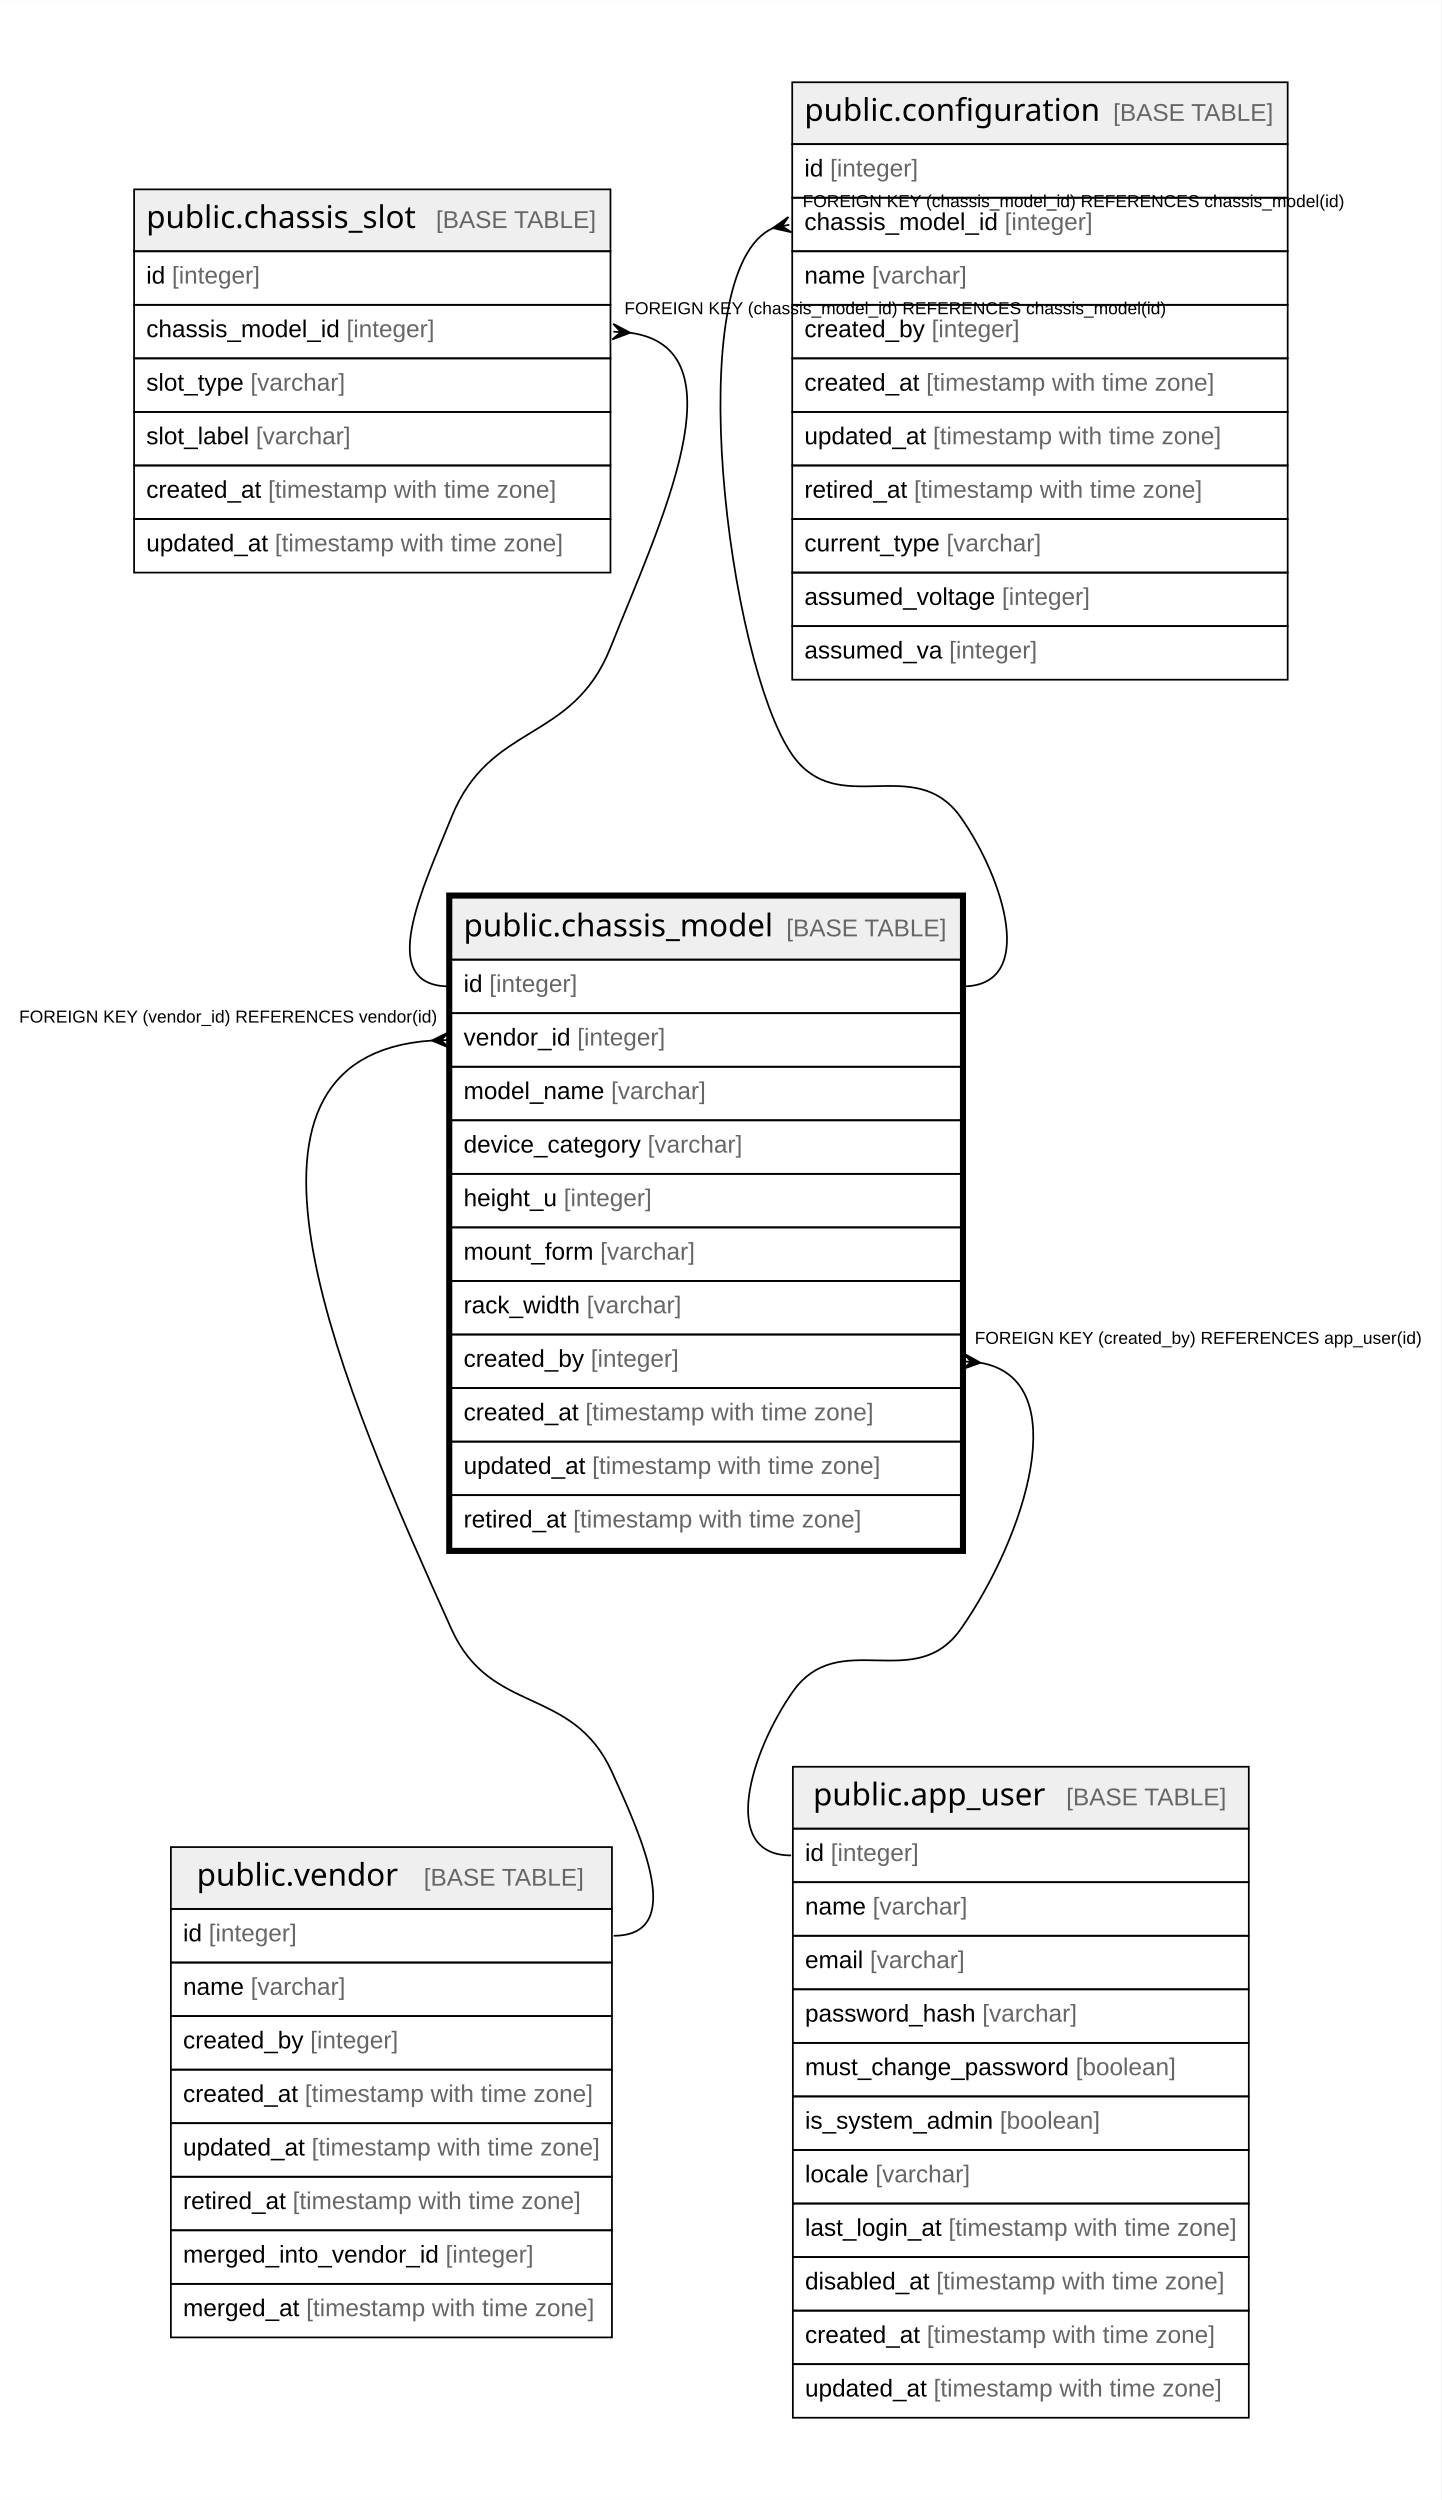
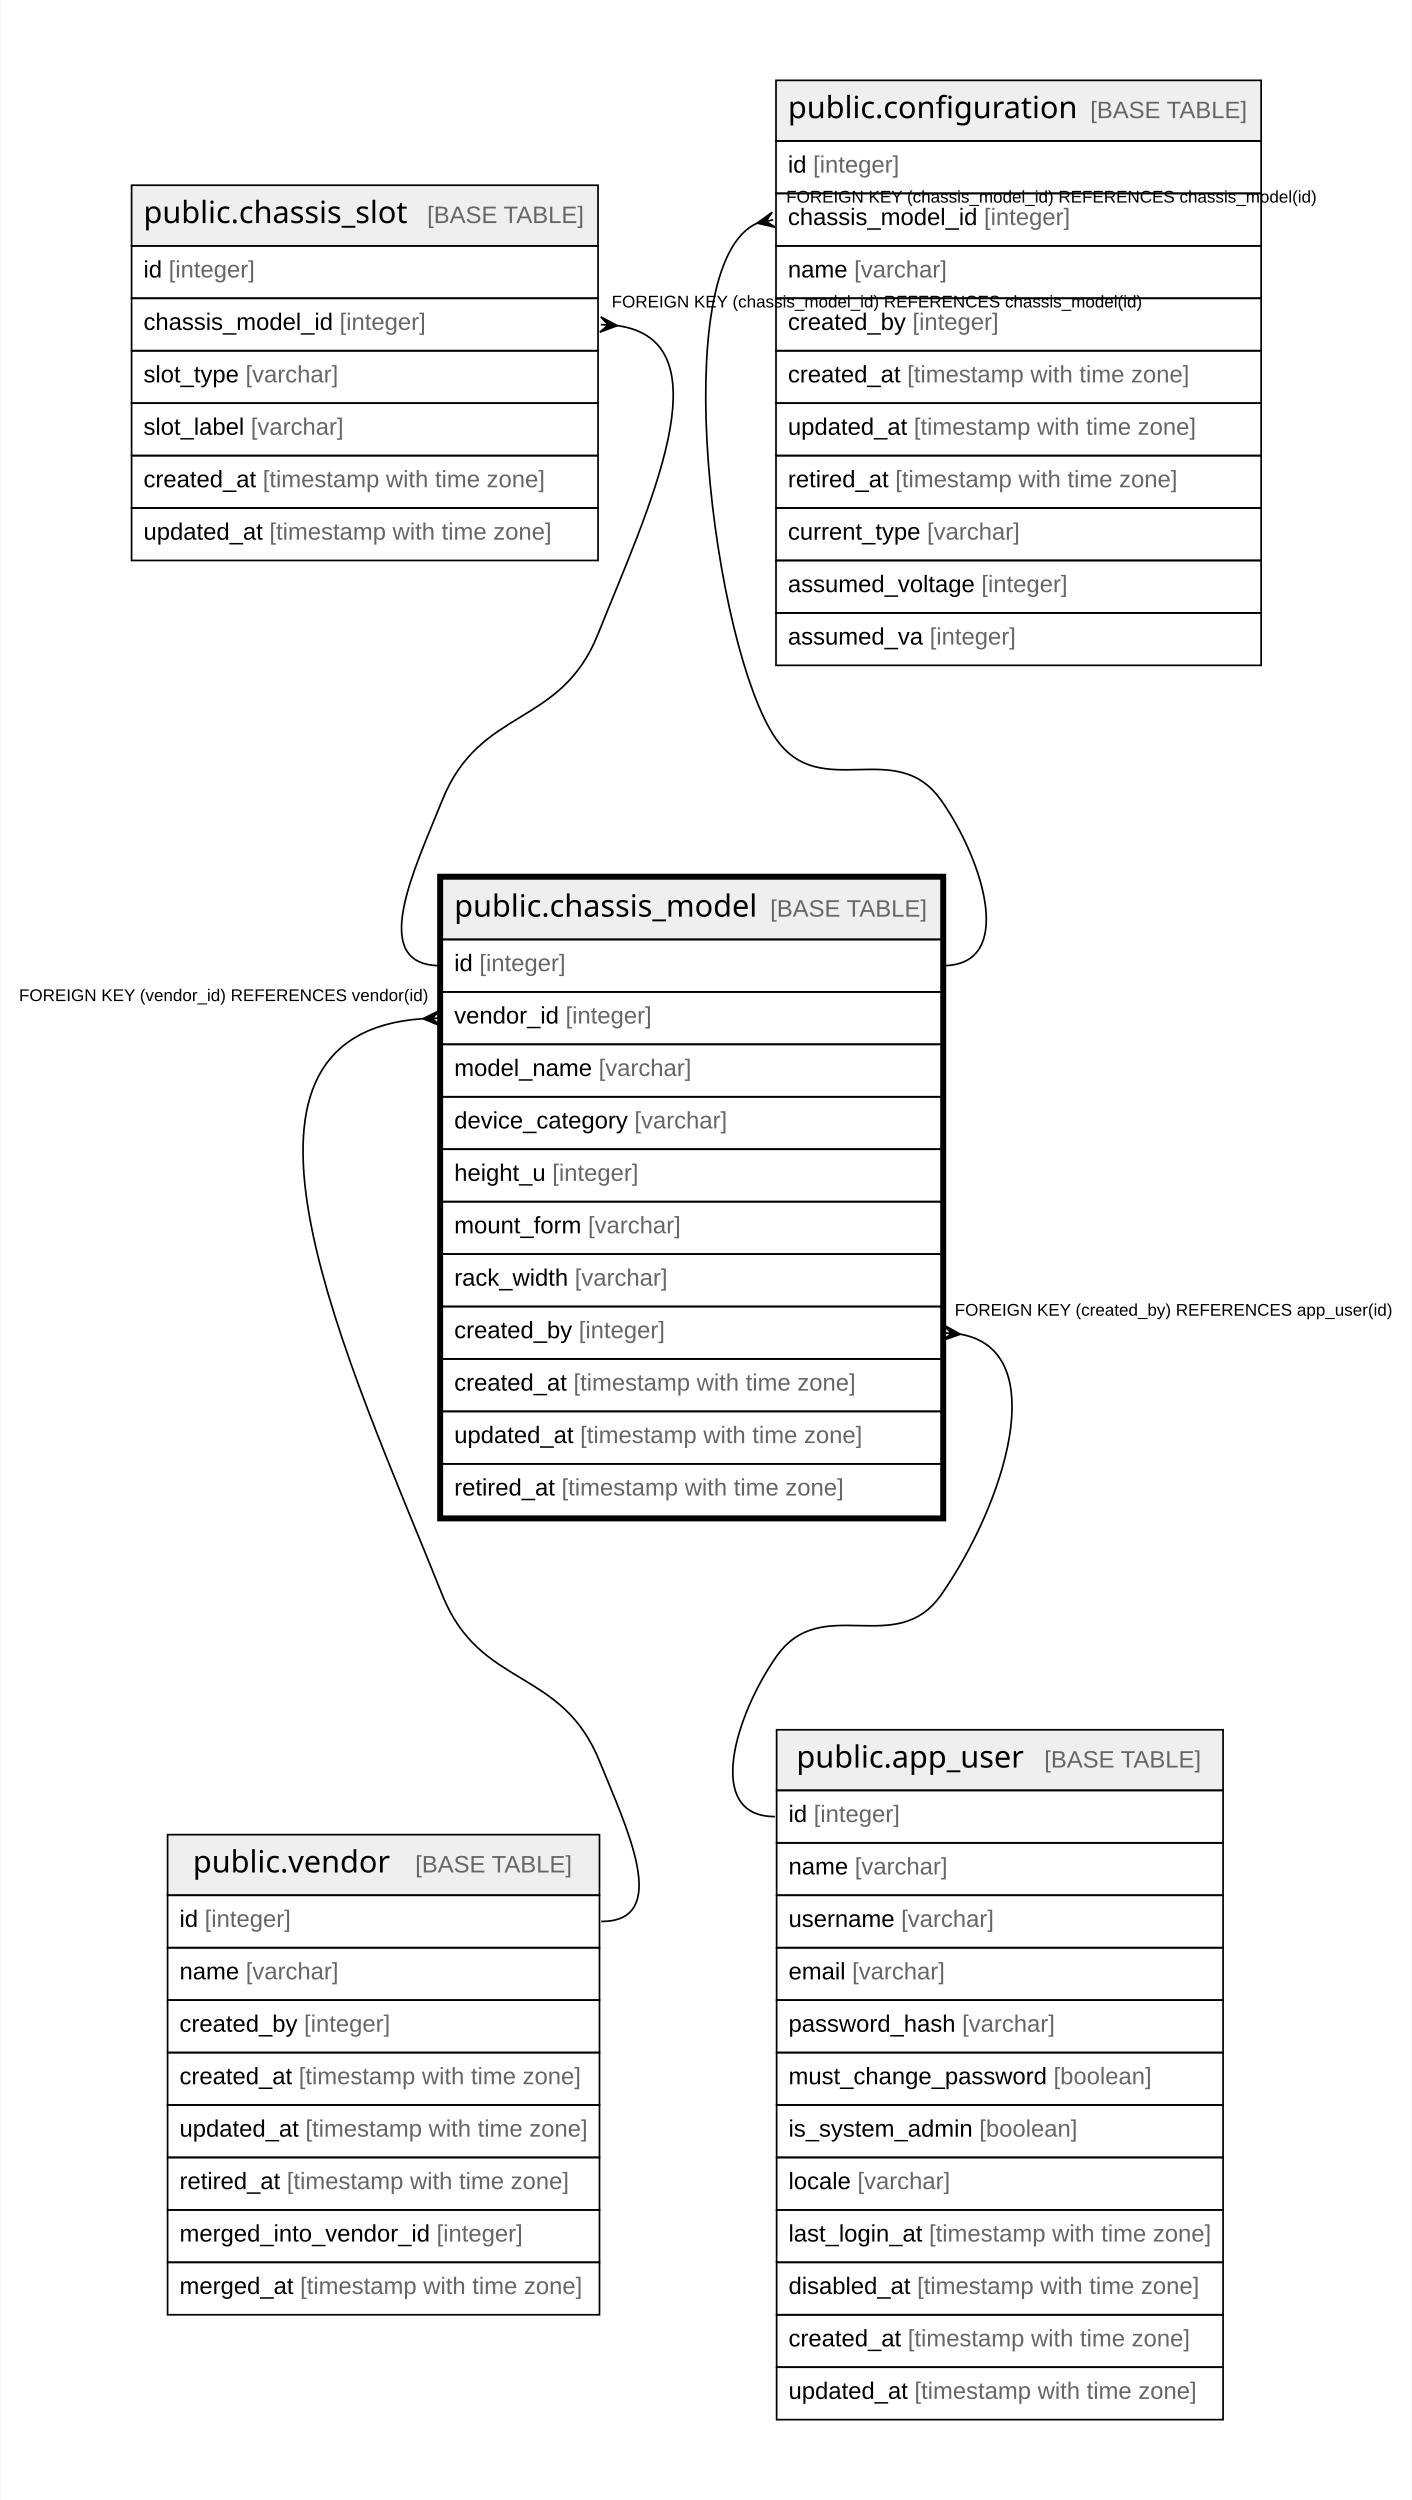
- <svg xmlns="http://www.w3.org/2000/svg" width="829pt" height="1438pt" viewBox="0.00 0.00 828.90 1437.60">
-   <g id="graph0" class="graph" transform="scale(1 1) rotate(0) translate(4 1433.6)">
-     <polygon fill="white" stroke="none" points="-4,4 -4,-1433.6 824.9,-1433.6 824.9,4 -4,4" />
+ <svg xmlns="http://www.w3.org/2000/svg" width="829pt" height="1468pt" viewBox="0.00 0.00 828.90 1468.40">
+   <g id="graph0" class="graph" transform="scale(1 1) rotate(0) translate(4 1464.4)">
+     <polygon fill="white" stroke="none" points="-4,4 -4,-1464.4 824.9,-1464.4 824.9,4 -4,4" />
    <g id="node1" class="node">
-       <polygon fill="#efefef" stroke="none" points="255.62,-881.8 255.62,-917.4 548.59,-917.4 548.59,-881.8 255.62,-881.8" />
-       <polygon fill="none" stroke="black" points="255.62,-881.8 255.62,-917.4 548.59,-917.4 548.59,-881.8 255.62,-881.8" />
-       <text text-anchor="start" x="262.62" y="-895.2" font-family="Arial Bold" font-size="18.00">public.chassis_model</text>
-       <text text-anchor="start" x="417.1" y="-895.2" font-family="Arial" font-size="14.00">    </text>
-       <text text-anchor="start" x="448.22" y="-895.2" font-family="Arial" font-size="14.00" fill="#666666">[BASE TABLE]</text>
+       <polygon fill="#efefef" stroke="none" points="255.62,-912.6 255.62,-948.2 548.59,-948.2 548.59,-912.6 255.62,-912.6" />
+       <polygon fill="none" stroke="black" points="255.62,-912.6 255.62,-948.2 548.59,-948.2 548.59,-912.6 255.62,-912.6" />
+       <text text-anchor="start" x="262.62" y="-926" font-family="Arial Bold" font-size="18.00">public.chassis_model</text>
+       <text text-anchor="start" x="417.1" y="-926" font-family="Arial" font-size="14.00">    </text>
+       <text text-anchor="start" x="448.22" y="-926" font-family="Arial" font-size="14.00" fill="#666666">[BASE TABLE]</text>
+       <polygon fill="none" stroke="black" points="255.62,-881.8 255.62,-912.6 548.59,-912.6 548.59,-881.8 255.62,-881.8" />
+       <text text-anchor="start" x="262.62" y="-894" font-family="Arial" font-size="14.00">id </text>
+       <text text-anchor="start" x="277.41" y="-894" font-family="Arial" font-size="14.00" fill="#666666">[integer]</text>
      <polygon fill="none" stroke="black" points="255.62,-851 255.62,-881.8 548.59,-881.8 548.59,-851 255.62,-851" />
-       <text text-anchor="start" x="262.62" y="-863.2" font-family="Arial" font-size="14.00">id </text>
-       <text text-anchor="start" x="277.41" y="-863.2" font-family="Arial" font-size="14.00" fill="#666666">[integer]</text>
+       <text text-anchor="start" x="262.62" y="-863.2" font-family="Arial" font-size="14.00">vendor_id </text>
+       <text text-anchor="start" x="328" y="-863.2" font-family="Arial" font-size="14.00" fill="#666666">[integer]</text>
      <polygon fill="none" stroke="black" points="255.62,-820.2 255.62,-851 548.59,-851 548.59,-820.2 255.62,-820.2" />
-       <text text-anchor="start" x="262.62" y="-832.4" font-family="Arial" font-size="14.00">vendor_id </text>
-       <text text-anchor="start" x="328" y="-832.4" font-family="Arial" font-size="14.00" fill="#666666">[integer]</text>
+       <text text-anchor="start" x="262.62" y="-832.4" font-family="Arial" font-size="14.00">model_name </text>
+       <text text-anchor="start" x="347.45" y="-832.4" font-family="Arial" font-size="14.00" fill="#666666">[varchar]</text>
      <polygon fill="none" stroke="black" points="255.62,-789.4 255.62,-820.2 548.59,-820.2 548.59,-789.4 255.62,-789.4" />
-       <text text-anchor="start" x="262.62" y="-801.6" font-family="Arial" font-size="14.00">model_name </text>
-       <text text-anchor="start" x="347.45" y="-801.6" font-family="Arial" font-size="14.00" fill="#666666">[varchar]</text>
+       <text text-anchor="start" x="262.62" y="-801.6" font-family="Arial" font-size="14.00">device_category </text>
+       <text text-anchor="start" x="368.47" y="-801.6" font-family="Arial" font-size="14.00" fill="#666666">[varchar]</text>
      <polygon fill="none" stroke="black" points="255.62,-758.6 255.62,-789.4 548.59,-789.4 548.59,-758.6 255.62,-758.6" />
-       <text text-anchor="start" x="262.62" y="-770.8" font-family="Arial" font-size="14.00">device_category </text>
-       <text text-anchor="start" x="368.47" y="-770.8" font-family="Arial" font-size="14.00" fill="#666666">[varchar]</text>
+       <text text-anchor="start" x="262.62" y="-770.8" font-family="Arial" font-size="14.00">height_u </text>
+       <text text-anchor="start" x="320.23" y="-770.8" font-family="Arial" font-size="14.00" fill="#666666">[integer]</text>
      <polygon fill="none" stroke="black" points="255.62,-727.8 255.62,-758.6 548.59,-758.6 548.59,-727.8 255.62,-727.8" />
-       <text text-anchor="start" x="262.62" y="-740" font-family="Arial" font-size="14.00">height_u </text>
-       <text text-anchor="start" x="320.23" y="-740" font-family="Arial" font-size="14.00" fill="#666666">[integer]</text>
+       <text text-anchor="start" x="262.62" y="-740" font-family="Arial" font-size="14.00">mount_form </text>
+       <text text-anchor="start" x="341.21" y="-740" font-family="Arial" font-size="14.00" fill="#666666">[varchar]</text>
      <polygon fill="none" stroke="black" points="255.62,-697 255.62,-727.8 548.59,-727.8 548.59,-697 255.62,-697" />
-       <text text-anchor="start" x="262.62" y="-709.2" font-family="Arial" font-size="14.00">mount_form </text>
-       <text text-anchor="start" x="341.21" y="-709.2" font-family="Arial" font-size="14.00" fill="#666666">[varchar]</text>
+       <text text-anchor="start" x="262.62" y="-709.2" font-family="Arial" font-size="14.00">rack_width </text>
+       <text text-anchor="start" x="333.43" y="-709.2" font-family="Arial" font-size="14.00" fill="#666666">[varchar]</text>
      <polygon fill="none" stroke="black" points="255.62,-666.2 255.62,-697 548.59,-697 548.59,-666.2 255.62,-666.2" />
-       <text text-anchor="start" x="262.62" y="-678.4" font-family="Arial" font-size="14.00">rack_width </text>
-       <text text-anchor="start" x="333.43" y="-678.4" font-family="Arial" font-size="14.00" fill="#666666">[varchar]</text>
+       <text text-anchor="start" x="262.62" y="-678.4" font-family="Arial" font-size="14.00">created_by </text>
+       <text text-anchor="start" x="335.78" y="-678.4" font-family="Arial" font-size="14.00" fill="#666666">[integer]</text>
      <polygon fill="none" stroke="black" points="255.62,-635.4 255.62,-666.2 548.59,-666.2 548.59,-635.4 255.62,-635.4" />
-       <text text-anchor="start" x="262.62" y="-647.6" font-family="Arial" font-size="14.00">created_by </text>
-       <text text-anchor="start" x="335.78" y="-647.6" font-family="Arial" font-size="14.00" fill="#666666">[integer]</text>
+       <text text-anchor="start" x="262.62" y="-647.6" font-family="Arial" font-size="14.00">created_at </text>
+       <text text-anchor="start" x="332.67" y="-647.6" font-family="Arial" font-size="14.00" fill="#666666">[timestamp with time zone]</text>
      <polygon fill="none" stroke="black" points="255.62,-604.6 255.62,-635.4 548.59,-635.4 548.59,-604.6 255.62,-604.6" />
-       <text text-anchor="start" x="262.62" y="-616.8" font-family="Arial" font-size="14.00">created_at </text>
-       <text text-anchor="start" x="332.67" y="-616.8" font-family="Arial" font-size="14.00" fill="#666666">[timestamp with time zone]</text>
+       <text text-anchor="start" x="262.62" y="-616.8" font-family="Arial" font-size="14.00">updated_at </text>
+       <text text-anchor="start" x="336.58" y="-616.8" font-family="Arial" font-size="14.00" fill="#666666">[timestamp with time zone]</text>
      <polygon fill="none" stroke="black" points="255.62,-573.8 255.62,-604.6 548.59,-604.6 548.59,-573.8 255.62,-573.8" />
-       <text text-anchor="start" x="262.62" y="-586" font-family="Arial" font-size="14.00">updated_at </text>
-       <text text-anchor="start" x="336.58" y="-586" font-family="Arial" font-size="14.00" fill="#666666">[timestamp with time zone]</text>
-       <polygon fill="none" stroke="black" points="255.62,-543 255.62,-573.8 548.59,-573.8 548.59,-543 255.62,-543" />
-       <text text-anchor="start" x="262.62" y="-555.2" font-family="Arial" font-size="14.00">retired_at </text>
-       <text text-anchor="start" x="325.66" y="-555.2" font-family="Arial" font-size="14.00" fill="#666666">[timestamp with time zone]</text>
-       <polygon fill="none" stroke="black" stroke-width="3" points="254.12,-541.5 254.12,-918.9 550.09,-918.9 550.09,-541.5 254.12,-541.5" />
+       <text text-anchor="start" x="262.62" y="-586" font-family="Arial" font-size="14.00">retired_at </text>
+       <text text-anchor="start" x="325.66" y="-586" font-family="Arial" font-size="14.00" fill="#666666">[timestamp with time zone]</text>
+       <polygon fill="none" stroke="black" stroke-width="3" points="254.12,-572.3 254.12,-949.7 550.09,-949.7 550.09,-572.3 254.12,-572.3" />
    </g>
    <g id="node4" class="node">
-       <polygon fill="#efefef" stroke="none" points="94.27,-335.8 94.27,-371.4 347.95,-371.4 347.95,-335.8 94.27,-335.8" />
-       <polygon fill="none" stroke="black" points="94.27,-335.8 94.27,-371.4 347.95,-371.4 347.95,-335.8 94.27,-335.8" />
-       <text text-anchor="start" x="109.13" y="-349.2" font-family="Arial Bold" font-size="18.00">public.vendor</text>
-       <text text-anchor="start" x="208.6" y="-349.2" font-family="Arial" font-size="14.00">    </text>
-       <text text-anchor="start" x="239.72" y="-349.2" font-family="Arial" font-size="14.00" fill="#666666">[BASE TABLE]</text>
-       <polygon fill="none" stroke="black" points="94.27,-305 94.27,-335.8 347.95,-335.8 347.95,-305 94.27,-305" />
-       <text text-anchor="start" x="101.27" y="-317.2" font-family="Arial" font-size="14.00">id </text>
-       <text text-anchor="start" x="116.05" y="-317.2" font-family="Arial" font-size="14.00" fill="#666666">[integer]</text>
-       <polygon fill="none" stroke="black" points="94.27,-274.2 94.27,-305 347.95,-305 347.95,-274.2 94.27,-274.2" />
-       <text text-anchor="start" x="101.27" y="-286.4" font-family="Arial" font-size="14.00">name </text>
-       <text text-anchor="start" x="140.18" y="-286.4" font-family="Arial" font-size="14.00" fill="#666666">[varchar]</text>
-       <polygon fill="none" stroke="black" points="94.27,-243.4 94.27,-274.2 347.95,-274.2 347.95,-243.4 94.27,-243.4" />
-       <text text-anchor="start" x="101.27" y="-255.6" font-family="Arial" font-size="14.00">created_by </text>
-       <text text-anchor="start" x="174.43" y="-255.6" font-family="Arial" font-size="14.00" fill="#666666">[integer]</text>
-       <polygon fill="none" stroke="black" points="94.27,-212.6 94.27,-243.4 347.95,-243.4 347.95,-212.6 94.27,-212.6" />
-       <text text-anchor="start" x="101.27" y="-224.8" font-family="Arial" font-size="14.00">created_at </text>
-       <text text-anchor="start" x="171.31" y="-224.8" font-family="Arial" font-size="14.00" fill="#666666">[timestamp with time zone]</text>
-       <polygon fill="none" stroke="black" points="94.27,-181.8 94.27,-212.6 347.95,-212.6 347.95,-181.8 94.27,-181.8" />
-       <text text-anchor="start" x="101.27" y="-194" font-family="Arial" font-size="14.00">updated_at </text>
-       <text text-anchor="start" x="175.23" y="-194" font-family="Arial" font-size="14.00" fill="#666666">[timestamp with time zone]</text>
-       <polygon fill="none" stroke="black" points="94.27,-151 94.27,-181.8 347.95,-181.8 347.95,-151 94.27,-151" />
-       <text text-anchor="start" x="101.27" y="-163.2" font-family="Arial" font-size="14.00">retired_at </text>
-       <text text-anchor="start" x="164.3" y="-163.2" font-family="Arial" font-size="14.00" fill="#666666">[timestamp with time zone]</text>
-       <polygon fill="none" stroke="black" points="94.27,-120.2 94.27,-151 347.95,-151 347.95,-120.2 94.27,-120.2" />
-       <text text-anchor="start" x="101.27" y="-132.4" font-family="Arial" font-size="14.00">merged_into_vendor_id </text>
-       <text text-anchor="start" x="252.26" y="-132.4" font-family="Arial" font-size="14.00" fill="#666666">[integer]</text>
-       <polygon fill="none" stroke="black" points="94.27,-89.4 94.27,-120.2 347.95,-120.2 347.95,-89.4 94.27,-89.4" />
-       <text text-anchor="start" x="101.27" y="-101.6" font-family="Arial" font-size="14.00">merged_at </text>
-       <text text-anchor="start" x="172.09" y="-101.6" font-family="Arial" font-size="14.00" fill="#666666">[timestamp with time zone]</text>
+       <polygon fill="#efefef" stroke="none" points="94.27,-351.2 94.27,-386.8 347.95,-386.8 347.95,-351.2 94.27,-351.2" />
+       <polygon fill="none" stroke="black" points="94.27,-351.2 94.27,-386.8 347.95,-386.8 347.95,-351.2 94.27,-351.2" />
+       <text text-anchor="start" x="109.13" y="-364.6" font-family="Arial Bold" font-size="18.00">public.vendor</text>
+       <text text-anchor="start" x="208.6" y="-364.6" font-family="Arial" font-size="14.00">    </text>
+       <text text-anchor="start" x="239.72" y="-364.6" font-family="Arial" font-size="14.00" fill="#666666">[BASE TABLE]</text>
+       <polygon fill="none" stroke="black" points="94.27,-320.4 94.27,-351.2 347.95,-351.2 347.95,-320.4 94.27,-320.4" />
+       <text text-anchor="start" x="101.27" y="-332.6" font-family="Arial" font-size="14.00">id </text>
+       <text text-anchor="start" x="116.05" y="-332.6" font-family="Arial" font-size="14.00" fill="#666666">[integer]</text>
+       <polygon fill="none" stroke="black" points="94.27,-289.6 94.27,-320.4 347.95,-320.4 347.95,-289.6 94.27,-289.6" />
+       <text text-anchor="start" x="101.27" y="-301.8" font-family="Arial" font-size="14.00">name </text>
+       <text text-anchor="start" x="140.18" y="-301.8" font-family="Arial" font-size="14.00" fill="#666666">[varchar]</text>
+       <polygon fill="none" stroke="black" points="94.27,-258.8 94.27,-289.6 347.95,-289.6 347.95,-258.8 94.27,-258.8" />
+       <text text-anchor="start" x="101.27" y="-271" font-family="Arial" font-size="14.00">created_by </text>
+       <text text-anchor="start" x="174.43" y="-271" font-family="Arial" font-size="14.00" fill="#666666">[integer]</text>
+       <polygon fill="none" stroke="black" points="94.27,-228 94.27,-258.8 347.95,-258.8 347.95,-228 94.27,-228" />
+       <text text-anchor="start" x="101.27" y="-240.2" font-family="Arial" font-size="14.00">created_at </text>
+       <text text-anchor="start" x="171.31" y="-240.2" font-family="Arial" font-size="14.00" fill="#666666">[timestamp with time zone]</text>
+       <polygon fill="none" stroke="black" points="94.27,-197.2 94.27,-228 347.95,-228 347.95,-197.2 94.27,-197.2" />
+       <text text-anchor="start" x="101.27" y="-209.4" font-family="Arial" font-size="14.00">updated_at </text>
+       <text text-anchor="start" x="175.23" y="-209.4" font-family="Arial" font-size="14.00" fill="#666666">[timestamp with time zone]</text>
+       <polygon fill="none" stroke="black" points="94.27,-166.4 94.27,-197.2 347.95,-197.2 347.95,-166.4 94.27,-166.4" />
+       <text text-anchor="start" x="101.27" y="-178.6" font-family="Arial" font-size="14.00">retired_at </text>
+       <text text-anchor="start" x="164.3" y="-178.6" font-family="Arial" font-size="14.00" fill="#666666">[timestamp with time zone]</text>
+       <polygon fill="none" stroke="black" points="94.27,-135.6 94.27,-166.4 347.95,-166.4 347.95,-135.6 94.27,-135.6" />
+       <text text-anchor="start" x="101.27" y="-147.8" font-family="Arial" font-size="14.00">merged_into_vendor_id </text>
+       <text text-anchor="start" x="252.26" y="-147.8" font-family="Arial" font-size="14.00" fill="#666666">[integer]</text>
+       <polygon fill="none" stroke="black" points="94.27,-104.8 94.27,-135.6 347.95,-135.6 347.95,-104.8 94.27,-104.8" />
+       <text text-anchor="start" x="101.27" y="-117" font-family="Arial" font-size="14.00">merged_at </text>
+       <text text-anchor="start" x="172.09" y="-117" font-family="Arial" font-size="14.00" fill="#666666">[timestamp with time zone]</text>
    </g>
    <g id="edge3" class="edge">
-       <path fill="none" stroke="black" d="M244.43,-835.27C108.24,-826.19 195.24,-630.88 255.62,-496.8 278.18,-446.71 325.2,-464.61 347.95,-414.6 365.29,-376.49 390.82,-320.4 348.95,-320.4" />
-       <polygon fill="black" stroke="black" points="244.3,-835.27 254.15,-840.09 249.63,-835.44 253.96,-835.58 253.96,-835.58 253.96,-835.58 249.63,-835.44 254.44,-831.09 244.3,-835.27" />
-       <text text-anchor="start" x="7" y="-845.6" font-family="Arial" font-size="10.00">FOREIGN KEY (vendor_id) REFERENCES vendor(id)</text>
+       <path fill="none" stroke="black" d="M244.44,-866.08C108.51,-857.11 201.04,-664.14 255.62,-527.6 277.79,-472.16 325.57,-485.36 347.95,-430 363.64,-391.18 390.82,-335.8 348.95,-335.8" />
+       <polygon fill="black" stroke="black" points="244.3,-866.07 254.15,-870.89 249.63,-866.24 253.96,-866.38 253.96,-866.38 253.96,-866.38 249.63,-866.24 254.43,-861.89 244.3,-866.07" />
+       <text text-anchor="start" x="7" y="-876.4" font-family="Arial" font-size="10.00">FOREIGN KEY (vendor_id) REFERENCES vendor(id)</text>
    </g>
    <g id="node5" class="node">
-       <polygon fill="#efefef" stroke="none" points="451.99,-382 451.99,-417.6 714.22,-417.6 714.22,-382 451.99,-382" />
-       <polygon fill="none" stroke="black" points="451.99,-382 451.99,-417.6 714.22,-417.6 714.22,-382 451.99,-382" />
-       <text text-anchor="start" x="463.63" y="-395.4" font-family="Arial Bold" font-size="18.00">public.app_user</text>
-       <text text-anchor="start" x="578.1" y="-395.4" font-family="Arial" font-size="14.00">    </text>
-       <text text-anchor="start" x="609.21" y="-395.4" font-family="Arial" font-size="14.00" fill="#666666">[BASE TABLE]</text>
+       <polygon fill="#efefef" stroke="none" points="451.99,-412.8 451.99,-448.4 714.22,-448.4 714.22,-412.8 451.99,-412.8" />
+       <polygon fill="none" stroke="black" points="451.99,-412.8 451.99,-448.4 714.22,-448.4 714.22,-412.8 451.99,-412.8" />
+       <text text-anchor="start" x="463.63" y="-426.2" font-family="Arial Bold" font-size="18.00">public.app_user</text>
+       <text text-anchor="start" x="578.1" y="-426.2" font-family="Arial" font-size="14.00">    </text>
+       <text text-anchor="start" x="609.21" y="-426.2" font-family="Arial" font-size="14.00" fill="#666666">[BASE TABLE]</text>
+       <polygon fill="none" stroke="black" points="451.99,-382 451.99,-412.8 714.22,-412.8 714.22,-382 451.99,-382" />
+       <text text-anchor="start" x="458.99" y="-394.2" font-family="Arial" font-size="14.00">id </text>
+       <text text-anchor="start" x="473.78" y="-394.2" font-family="Arial" font-size="14.00" fill="#666666">[integer]</text>
      <polygon fill="none" stroke="black" points="451.99,-351.2 451.99,-382 714.22,-382 714.22,-351.2 451.99,-351.2" />
-       <text text-anchor="start" x="458.99" y="-363.4" font-family="Arial" font-size="14.00">id </text>
-       <text text-anchor="start" x="473.78" y="-363.4" font-family="Arial" font-size="14.00" fill="#666666">[integer]</text>
+       <text text-anchor="start" x="458.99" y="-363.4" font-family="Arial" font-size="14.00">name </text>
+       <text text-anchor="start" x="497.9" y="-363.4" font-family="Arial" font-size="14.00" fill="#666666">[varchar]</text>
      <polygon fill="none" stroke="black" points="451.99,-320.4 451.99,-351.2 714.22,-351.2 714.22,-320.4 451.99,-320.4" />
-       <text text-anchor="start" x="458.99" y="-332.6" font-family="Arial" font-size="14.00">name </text>
-       <text text-anchor="start" x="497.9" y="-332.6" font-family="Arial" font-size="14.00" fill="#666666">[varchar]</text>
+       <text text-anchor="start" x="458.99" y="-332.6" font-family="Arial" font-size="14.00">username </text>
+       <text text-anchor="start" x="525.14" y="-332.6" font-family="Arial" font-size="14.00" fill="#666666">[varchar]</text>
      <polygon fill="none" stroke="black" points="451.99,-289.6 451.99,-320.4 714.22,-320.4 714.22,-289.6 451.99,-289.6" />
      <text text-anchor="start" x="458.99" y="-301.8" font-family="Arial" font-size="14.00">email </text>
      <text text-anchor="start" x="496.34" y="-301.8" font-family="Arial" font-size="14.00" fill="#666666">[varchar]</text>
      <polygon fill="none" stroke="black" points="451.99,-258.8 451.99,-289.6 714.22,-289.6 714.22,-258.8 451.99,-258.8" />
      <text text-anchor="start" x="458.99" y="-271" font-family="Arial" font-size="14.00">password_hash </text>
      <text text-anchor="start" x="560.95" y="-271" font-family="Arial" font-size="14.00" fill="#666666">[varchar]</text>
      <polygon fill="none" stroke="black" points="451.99,-228 451.99,-258.8 714.22,-258.8 714.22,-228 451.99,-228" />
      <text text-anchor="start" x="458.99" y="-240.2" font-family="Arial" font-size="14.00">must_change_password </text>
      <text text-anchor="start" x="614.64" y="-240.2" font-family="Arial" font-size="14.00" fill="#666666">[boolean]</text>
      <polygon fill="none" stroke="black" points="451.99,-197.2 451.99,-228 714.22,-228 714.22,-197.2 451.99,-197.2" />
      <text text-anchor="start" x="458.99" y="-209.4" font-family="Arial" font-size="14.00">is_system_admin </text>
      <text text-anchor="start" x="571.04" y="-209.4" font-family="Arial" font-size="14.00" fill="#666666">[boolean]</text>
      <polygon fill="none" stroke="black" points="451.99,-166.4 451.99,-197.2 714.22,-197.2 714.22,-166.4 451.99,-166.4" />
      <text text-anchor="start" x="458.99" y="-178.6" font-family="Arial" font-size="14.00">locale </text>
      <text text-anchor="start" x="499.46" y="-178.6" font-family="Arial" font-size="14.00" fill="#666666">[varchar]</text>
      <polygon fill="none" stroke="black" points="451.99,-135.6 451.99,-166.4 714.22,-166.4 714.22,-135.6 451.99,-135.6" />
      <text text-anchor="start" x="458.99" y="-147.8" font-family="Arial" font-size="14.00">last_login_at </text>
      <text text-anchor="start" x="541.5" y="-147.8" font-family="Arial" font-size="14.00" fill="#666666">[timestamp with time zone]</text>
      <polygon fill="none" stroke="black" points="451.99,-104.8 451.99,-135.6 714.22,-135.6 714.22,-104.8 451.99,-104.8" />
      <text text-anchor="start" x="458.99" y="-117" font-family="Arial" font-size="14.00">disabled_at </text>
      <text text-anchor="start" x="534.5" y="-117" font-family="Arial" font-size="14.00" fill="#666666">[timestamp with time zone]</text>
      <polygon fill="none" stroke="black" points="451.99,-74 451.99,-104.8 714.22,-104.8 714.22,-74 451.99,-74" />
      <text text-anchor="start" x="458.99" y="-86.2" font-family="Arial" font-size="14.00">created_at </text>
      <text text-anchor="start" x="529.04" y="-86.2" font-family="Arial" font-size="14.00" fill="#666666">[timestamp with time zone]</text>
      <polygon fill="none" stroke="black" points="451.99,-43.2 451.99,-74 714.22,-74 714.22,-43.2 451.99,-43.2" />
      <text text-anchor="start" x="458.99" y="-55.4" font-family="Arial" font-size="14.00">updated_at </text>
      <text text-anchor="start" x="532.95" y="-55.4" font-family="Arial" font-size="14.00" fill="#666666">[timestamp with time zone]</text>
    </g>
    <g id="edge4" class="edge">
-       <path fill="none" stroke="black" d="M559.95,-649.94C614.7,-640.22 585.67,-549.82 548.59,-496.8 522.33,-459.25 478.33,-498.29 451.99,-460.8 427.93,-426.54 409.13,-366.6 450.99,-366.6" />
-       <polygon fill="black" stroke="black" points="559.89,-649.95 549.55,-646.29 554.57,-650.39 550.26,-650.74 550.26,-650.74 550.26,-650.74 554.57,-650.39 550.29,-655.26 559.89,-649.95" />
-       <text text-anchor="start" x="556.59" y="-660.8" font-family="Arial" font-size="10.00">FOREIGN KEY (created_by) REFERENCES app_user(id)</text>
+       <path fill="none" stroke="black" d="M559.95,-680.74C614.7,-671.02 585.67,-580.62 548.59,-527.6 522.33,-490.05 478.33,-529.09 451.99,-491.6 427.93,-457.34 409.13,-397.4 450.99,-397.4" />
+       <polygon fill="black" stroke="black" points="559.89,-680.75 549.55,-677.09 554.57,-681.19 550.26,-681.54 550.26,-681.54 550.26,-681.54 554.57,-681.19 550.29,-686.06 559.89,-680.75" />
+       <text text-anchor="start" x="556.59" y="-691.6" font-family="Arial" font-size="10.00">FOREIGN KEY (created_by) REFERENCES app_user(id)</text>
    </g>
    <g id="node2" class="node">
-       <polygon fill="#efefef" stroke="none" points="73.12,-1289.2 73.12,-1324.8 347.1,-1324.8 347.1,-1289.2 73.12,-1289.2" />
-       <polygon fill="none" stroke="black" points="73.12,-1289.2 73.12,-1324.8 347.1,-1324.8 347.1,-1289.2 73.12,-1289.2" />
-       <text text-anchor="start" x="80.12" y="-1302.6" font-family="Arial Bold" font-size="18.00">public.chassis_slot</text>
-       <text text-anchor="start" x="215.61" y="-1302.6" font-family="Arial" font-size="14.00">    </text>
-       <text text-anchor="start" x="246.73" y="-1302.6" font-family="Arial" font-size="14.00" fill="#666666">[BASE TABLE]</text>
+       <polygon fill="#efefef" stroke="none" points="73.12,-1320 73.12,-1355.6 347.1,-1355.6 347.1,-1320 73.12,-1320" />
+       <polygon fill="none" stroke="black" points="73.12,-1320 73.12,-1355.6 347.1,-1355.6 347.1,-1320 73.12,-1320" />
+       <text text-anchor="start" x="80.12" y="-1333.4" font-family="Arial Bold" font-size="18.00">public.chassis_slot</text>
+       <text text-anchor="start" x="215.61" y="-1333.4" font-family="Arial" font-size="14.00">    </text>
+       <text text-anchor="start" x="246.73" y="-1333.4" font-family="Arial" font-size="14.00" fill="#666666">[BASE TABLE]</text>
+       <polygon fill="none" stroke="black" points="73.12,-1289.2 73.12,-1320 347.1,-1320 347.1,-1289.2 73.12,-1289.2" />
+       <text text-anchor="start" x="80.12" y="-1301.4" font-family="Arial" font-size="14.00">id </text>
+       <text text-anchor="start" x="94.9" y="-1301.4" font-family="Arial" font-size="14.00" fill="#666666">[integer]</text>
      <polygon fill="none" stroke="black" points="73.12,-1258.4 73.12,-1289.2 347.1,-1289.2 347.1,-1258.4 73.12,-1258.4" />
-       <text text-anchor="start" x="80.12" y="-1270.6" font-family="Arial" font-size="14.00">id </text>
-       <text text-anchor="start" x="94.9" y="-1270.6" font-family="Arial" font-size="14.00" fill="#666666">[integer]</text>
+       <text text-anchor="start" x="80.12" y="-1270.6" font-family="Arial" font-size="14.00">chassis_model_id </text>
+       <text text-anchor="start" x="195.29" y="-1270.6" font-family="Arial" font-size="14.00" fill="#666666">[integer]</text>
      <polygon fill="none" stroke="black" points="73.12,-1227.6 73.12,-1258.4 347.1,-1258.4 347.1,-1227.6 73.12,-1227.6" />
-       <text text-anchor="start" x="80.12" y="-1239.8" font-family="Arial" font-size="14.00">chassis_model_id </text>
-       <text text-anchor="start" x="195.29" y="-1239.8" font-family="Arial" font-size="14.00" fill="#666666">[integer]</text>
+       <text text-anchor="start" x="80.12" y="-1239.8" font-family="Arial" font-size="14.00">slot_type </text>
+       <text text-anchor="start" x="140.04" y="-1239.8" font-family="Arial" font-size="14.00" fill="#666666">[varchar]</text>
      <polygon fill="none" stroke="black" points="73.12,-1196.8 73.12,-1227.6 347.1,-1227.6 347.1,-1196.8 73.12,-1196.8" />
-       <text text-anchor="start" x="80.12" y="-1209" font-family="Arial" font-size="14.00">slot_type </text>
-       <text text-anchor="start" x="140.04" y="-1209" font-family="Arial" font-size="14.00" fill="#666666">[varchar]</text>
+       <text text-anchor="start" x="80.12" y="-1209" font-family="Arial" font-size="14.00">slot_label </text>
+       <text text-anchor="start" x="143.16" y="-1209" font-family="Arial" font-size="14.00" fill="#666666">[varchar]</text>
      <polygon fill="none" stroke="black" points="73.12,-1166 73.12,-1196.8 347.1,-1196.8 347.1,-1166 73.12,-1166" />
-       <text text-anchor="start" x="80.12" y="-1178.2" font-family="Arial" font-size="14.00">slot_label </text>
-       <text text-anchor="start" x="143.16" y="-1178.2" font-family="Arial" font-size="14.00" fill="#666666">[varchar]</text>
+       <text text-anchor="start" x="80.12" y="-1178.2" font-family="Arial" font-size="14.00">created_at </text>
+       <text text-anchor="start" x="150.17" y="-1178.2" font-family="Arial" font-size="14.00" fill="#666666">[timestamp with time zone]</text>
      <polygon fill="none" stroke="black" points="73.12,-1135.2 73.12,-1166 347.1,-1166 347.1,-1135.2 73.12,-1135.2" />
-       <text text-anchor="start" x="80.12" y="-1147.4" font-family="Arial" font-size="14.00">created_at </text>
-       <text text-anchor="start" x="150.17" y="-1147.4" font-family="Arial" font-size="14.00" fill="#666666">[timestamp with time zone]</text>
-       <polygon fill="none" stroke="black" points="73.12,-1104.4 73.12,-1135.2 347.1,-1135.2 347.1,-1104.4 73.12,-1104.4" />
-       <text text-anchor="start" x="80.12" y="-1116.6" font-family="Arial" font-size="14.00">updated_at </text>
-       <text text-anchor="start" x="154.08" y="-1116.6" font-family="Arial" font-size="14.00" fill="#666666">[timestamp with time zone]</text>
+       <text text-anchor="start" x="80.12" y="-1147.4" font-family="Arial" font-size="14.00">updated_at </text>
+       <text text-anchor="start" x="154.08" y="-1147.4" font-family="Arial" font-size="14.00" fill="#666666">[timestamp with time zone]</text>
    </g>
    <g id="edge1" class="edge">
-       <path fill="none" stroke="black" d="M358.2,-1242.37C424.28,-1233.47 375.67,-1132.89 347.1,-1061.2 325.09,-1005.97 277.77,-1018.77 255.62,-963.6 239.53,-923.51 211.42,-866.4 254.62,-866.4" />
-       <polygon fill="black" stroke="black" points="358.41,-1242.35 348.15,-1238.49 353.09,-1242.69 348.77,-1242.96 348.77,-1242.96 348.77,-1242.96 353.09,-1242.69 348.71,-1247.47 358.41,-1242.35" />
-       <text text-anchor="start" x="355.1" y="-1253" font-family="Arial" font-size="10.00">FOREIGN KEY (chassis_model_id) REFERENCES chassis_model(id)</text>
+       <path fill="none" stroke="black" d="M358.2,-1273.17C424.28,-1264.27 375.67,-1163.69 347.1,-1092 325.09,-1036.77 277.77,-1049.57 255.62,-994.4 239.53,-954.31 211.42,-897.2 254.62,-897.2" />
+       <polygon fill="black" stroke="black" points="358.41,-1273.15 348.15,-1269.29 353.09,-1273.49 348.77,-1273.76 348.77,-1273.76 348.77,-1273.76 353.09,-1273.49 348.71,-1278.27 358.41,-1273.15" />
+       <text text-anchor="start" x="355.1" y="-1283.8" font-family="Arial" font-size="10.00">FOREIGN KEY (chassis_model_id) REFERENCES chassis_model(id)</text>
    </g>
    <g id="node3" class="node">
-       <polygon fill="#efefef" stroke="none" points="451.63,-1350.8 451.63,-1386.4 736.58,-1386.4 736.58,-1350.8 451.63,-1350.8" />
-       <polygon fill="none" stroke="black" points="451.63,-1350.8 451.63,-1386.4 736.58,-1386.4 736.58,-1350.8 451.63,-1350.8" />
-       <text text-anchor="start" x="458.63" y="-1364.2" font-family="Arial Bold" font-size="18.00">public.configuration</text>
-       <text text-anchor="start" x="605.09" y="-1364.2" font-family="Arial" font-size="14.00">    </text>
-       <text text-anchor="start" x="636.21" y="-1364.2" font-family="Arial" font-size="14.00" fill="#666666">[BASE TABLE]</text>
+       <polygon fill="#efefef" stroke="none" points="451.63,-1381.6 451.63,-1417.2 736.58,-1417.2 736.58,-1381.6 451.63,-1381.6" />
+       <polygon fill="none" stroke="black" points="451.63,-1381.6 451.63,-1417.2 736.58,-1417.2 736.58,-1381.6 451.63,-1381.6" />
+       <text text-anchor="start" x="458.63" y="-1395" font-family="Arial Bold" font-size="18.00">public.configuration</text>
+       <text text-anchor="start" x="605.09" y="-1395" font-family="Arial" font-size="14.00">    </text>
+       <text text-anchor="start" x="636.21" y="-1395" font-family="Arial" font-size="14.00" fill="#666666">[BASE TABLE]</text>
+       <polygon fill="none" stroke="black" points="451.63,-1350.8 451.63,-1381.6 736.58,-1381.6 736.58,-1350.8 451.63,-1350.8" />
+       <text text-anchor="start" x="458.63" y="-1363" font-family="Arial" font-size="14.00">id </text>
+       <text text-anchor="start" x="473.42" y="-1363" font-family="Arial" font-size="14.00" fill="#666666">[integer]</text>
      <polygon fill="none" stroke="black" points="451.63,-1320 451.63,-1350.8 736.58,-1350.8 736.58,-1320 451.63,-1320" />
-       <text text-anchor="start" x="458.63" y="-1332.2" font-family="Arial" font-size="14.00">id </text>
-       <text text-anchor="start" x="473.42" y="-1332.2" font-family="Arial" font-size="14.00" fill="#666666">[integer]</text>
+       <text text-anchor="start" x="458.63" y="-1332.2" font-family="Arial" font-size="14.00">chassis_model_id </text>
+       <text text-anchor="start" x="573.8" y="-1332.2" font-family="Arial" font-size="14.00" fill="#666666">[integer]</text>
      <polygon fill="none" stroke="black" points="451.63,-1289.2 451.63,-1320 736.58,-1320 736.58,-1289.2 451.63,-1289.2" />
-       <text text-anchor="start" x="458.63" y="-1301.4" font-family="Arial" font-size="14.00">chassis_model_id </text>
-       <text text-anchor="start" x="573.8" y="-1301.4" font-family="Arial" font-size="14.00" fill="#666666">[integer]</text>
+       <text text-anchor="start" x="458.63" y="-1301.4" font-family="Arial" font-size="14.00">name </text>
+       <text text-anchor="start" x="497.54" y="-1301.4" font-family="Arial" font-size="14.00" fill="#666666">[varchar]</text>
      <polygon fill="none" stroke="black" points="451.63,-1258.4 451.63,-1289.2 736.58,-1289.2 736.58,-1258.4 451.63,-1258.4" />
-       <text text-anchor="start" x="458.63" y="-1270.6" font-family="Arial" font-size="14.00">name </text>
-       <text text-anchor="start" x="497.54" y="-1270.6" font-family="Arial" font-size="14.00" fill="#666666">[varchar]</text>
+       <text text-anchor="start" x="458.63" y="-1270.6" font-family="Arial" font-size="14.00">created_by </text>
+       <text text-anchor="start" x="531.79" y="-1270.6" font-family="Arial" font-size="14.00" fill="#666666">[integer]</text>
      <polygon fill="none" stroke="black" points="451.63,-1227.6 451.63,-1258.4 736.58,-1258.4 736.58,-1227.6 451.63,-1227.6" />
-       <text text-anchor="start" x="458.63" y="-1239.8" font-family="Arial" font-size="14.00">created_by </text>
-       <text text-anchor="start" x="531.79" y="-1239.8" font-family="Arial" font-size="14.00" fill="#666666">[integer]</text>
+       <text text-anchor="start" x="458.63" y="-1239.8" font-family="Arial" font-size="14.00">created_at </text>
+       <text text-anchor="start" x="528.68" y="-1239.8" font-family="Arial" font-size="14.00" fill="#666666">[timestamp with time zone]</text>
      <polygon fill="none" stroke="black" points="451.63,-1196.8 451.63,-1227.6 736.58,-1227.6 736.58,-1196.8 451.63,-1196.8" />
-       <text text-anchor="start" x="458.63" y="-1209" font-family="Arial" font-size="14.00">created_at </text>
-       <text text-anchor="start" x="528.68" y="-1209" font-family="Arial" font-size="14.00" fill="#666666">[timestamp with time zone]</text>
+       <text text-anchor="start" x="458.63" y="-1209" font-family="Arial" font-size="14.00">updated_at </text>
+       <text text-anchor="start" x="532.59" y="-1209" font-family="Arial" font-size="14.00" fill="#666666">[timestamp with time zone]</text>
      <polygon fill="none" stroke="black" points="451.63,-1166 451.63,-1196.8 736.58,-1196.8 736.58,-1166 451.63,-1166" />
-       <text text-anchor="start" x="458.63" y="-1178.2" font-family="Arial" font-size="14.00">updated_at </text>
-       <text text-anchor="start" x="532.59" y="-1178.2" font-family="Arial" font-size="14.00" fill="#666666">[timestamp with time zone]</text>
+       <text text-anchor="start" x="458.63" y="-1178.2" font-family="Arial" font-size="14.00">retired_at </text>
+       <text text-anchor="start" x="521.67" y="-1178.2" font-family="Arial" font-size="14.00" fill="#666666">[timestamp with time zone]</text>
      <polygon fill="none" stroke="black" points="451.63,-1135.2 451.63,-1166 736.58,-1166 736.58,-1135.2 451.63,-1135.2" />
-       <text text-anchor="start" x="458.63" y="-1147.4" font-family="Arial" font-size="14.00">retired_at </text>
-       <text text-anchor="start" x="521.67" y="-1147.4" font-family="Arial" font-size="14.00" fill="#666666">[timestamp with time zone]</text>
+       <text text-anchor="start" x="458.63" y="-1147.4" font-family="Arial" font-size="14.00">current_type </text>
+       <text text-anchor="start" x="540.34" y="-1147.4" font-family="Arial" font-size="14.00" fill="#666666">[varchar]</text>
      <polygon fill="none" stroke="black" points="451.63,-1104.4 451.63,-1135.2 736.58,-1135.2 736.58,-1104.4 451.63,-1104.4" />
-       <text text-anchor="start" x="458.63" y="-1116.6" font-family="Arial" font-size="14.00">current_type </text>
-       <text text-anchor="start" x="540.34" y="-1116.6" font-family="Arial" font-size="14.00" fill="#666666">[varchar]</text>
+       <text text-anchor="start" x="458.63" y="-1116.6" font-family="Arial" font-size="14.00">assumed_voltage </text>
+       <text text-anchor="start" x="572.26" y="-1116.6" font-family="Arial" font-size="14.00" fill="#666666">[integer]</text>
      <polygon fill="none" stroke="black" points="451.63,-1073.6 451.63,-1104.4 736.58,-1104.4 736.58,-1073.6 451.63,-1073.6" />
-       <text text-anchor="start" x="458.63" y="-1085.8" font-family="Arial" font-size="14.00">assumed_voltage </text>
-       <text text-anchor="start" x="572.26" y="-1085.8" font-family="Arial" font-size="14.00" fill="#666666">[integer]</text>
-       <polygon fill="none" stroke="black" points="451.63,-1042.8 451.63,-1073.6 736.58,-1073.6 736.58,-1042.8 451.63,-1042.8" />
-       <text text-anchor="start" x="458.63" y="-1055" font-family="Arial" font-size="14.00">assumed_va </text>
-       <text text-anchor="start" x="541.9" y="-1055" font-family="Arial" font-size="14.00" fill="#666666">[integer]</text>
+       <text text-anchor="start" x="458.63" y="-1085.8" font-family="Arial" font-size="14.00">assumed_va </text>
+       <text text-anchor="start" x="541.9" y="-1085.8" font-family="Arial" font-size="14.00" fill="#666666">[integer]</text>
    </g>
    <g id="edge2" class="edge">
-       <path fill="none" stroke="black" d="M440.71,-1302.58C386.04,-1278.83 414.89,-1052.25 451.63,-999.6 477.94,-961.9 522.15,-1001.2 548.59,-963.6 573.44,-928.26 592.79,-866.4 549.59,-866.4" />
-       <polygon fill="black" stroke="black" points="440.51,-1302.54 449.41,-1308.94 445.73,-1303.6 449.98,-1304.47 449.98,-1304.47 449.98,-1304.47 445.73,-1303.6 451.2,-1300.12 440.51,-1302.54" />
-       <text text-anchor="start" x="457.63" y="-1314.6" font-family="Arial" font-size="10.00">FOREIGN KEY (chassis_model_id) REFERENCES chassis_model(id)</text>
+       <path fill="none" stroke="black" d="M440.71,-1333.38C386.04,-1309.63 414.89,-1083.05 451.63,-1030.4 477.94,-992.7 522.15,-1032 548.59,-994.4 573.44,-959.06 592.79,-897.2 549.59,-897.2" />
+       <polygon fill="black" stroke="black" points="440.51,-1333.34 449.41,-1339.74 445.73,-1334.4 449.98,-1335.27 449.98,-1335.27 449.98,-1335.27 445.73,-1334.4 451.2,-1330.92 440.51,-1333.34" />
+       <text text-anchor="start" x="457.63" y="-1345.4" font-family="Arial" font-size="10.00">FOREIGN KEY (chassis_model_id) REFERENCES chassis_model(id)</text>
    </g>
  </g>
</svg>
